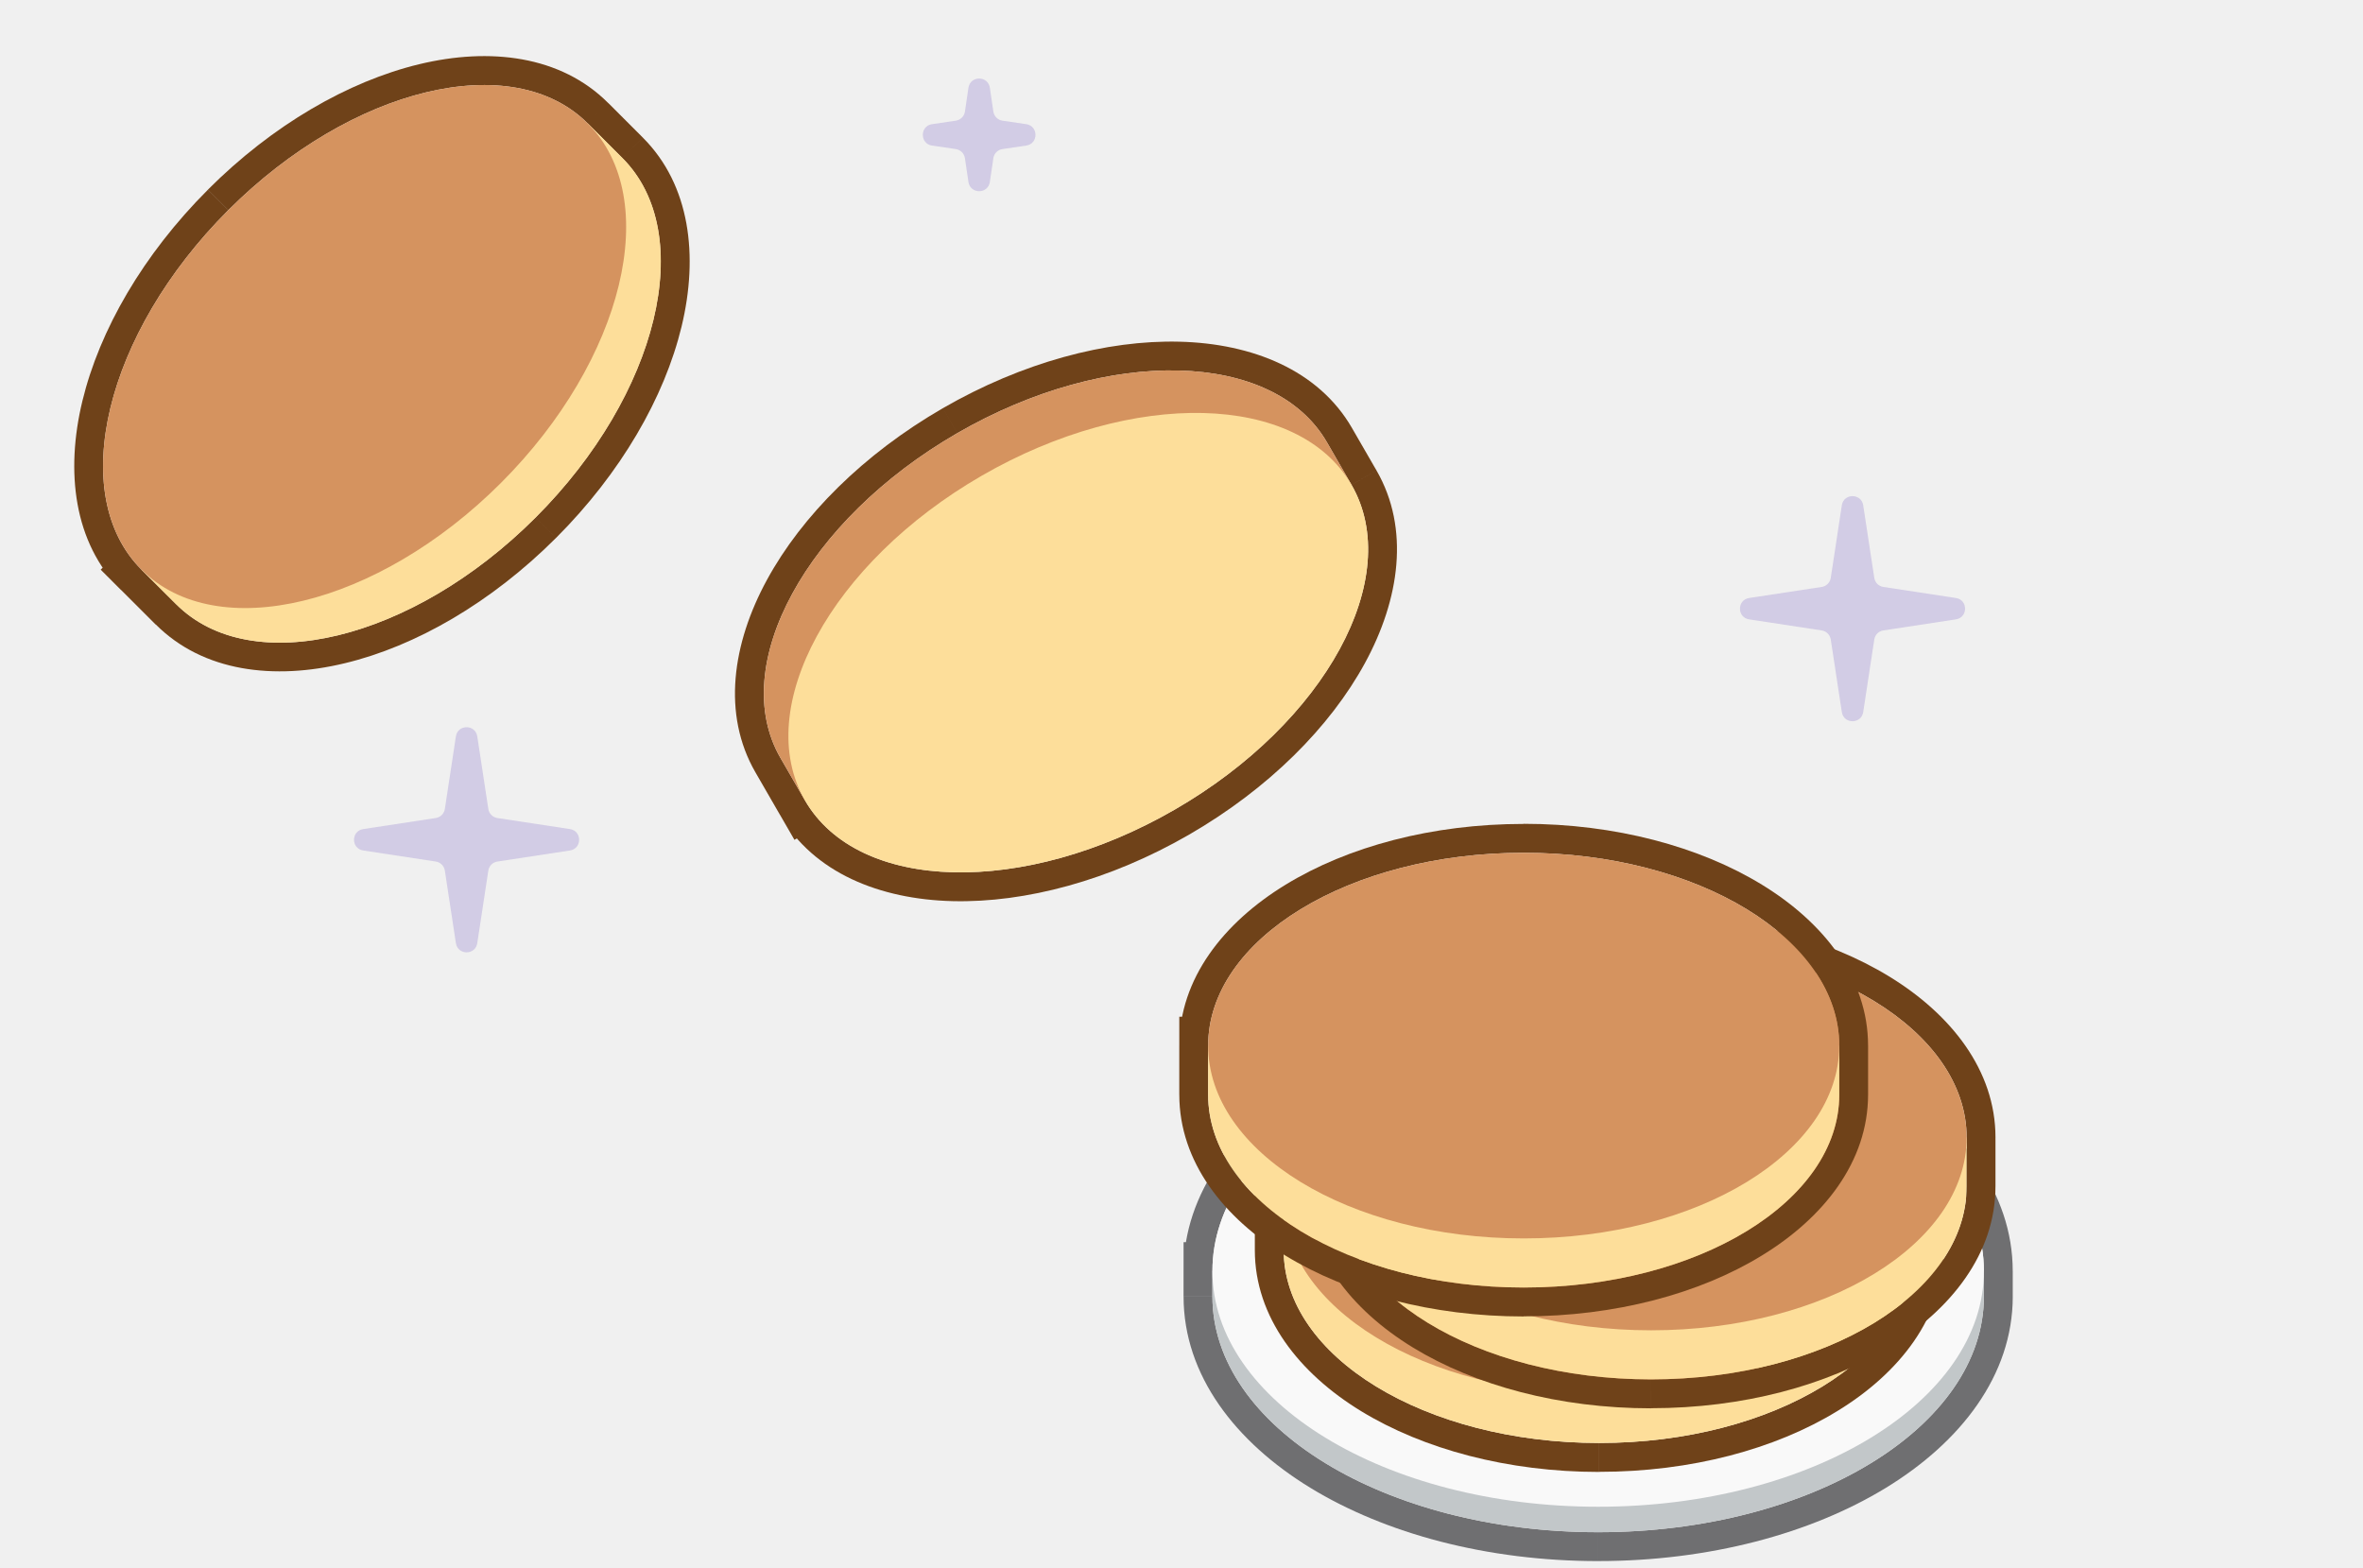
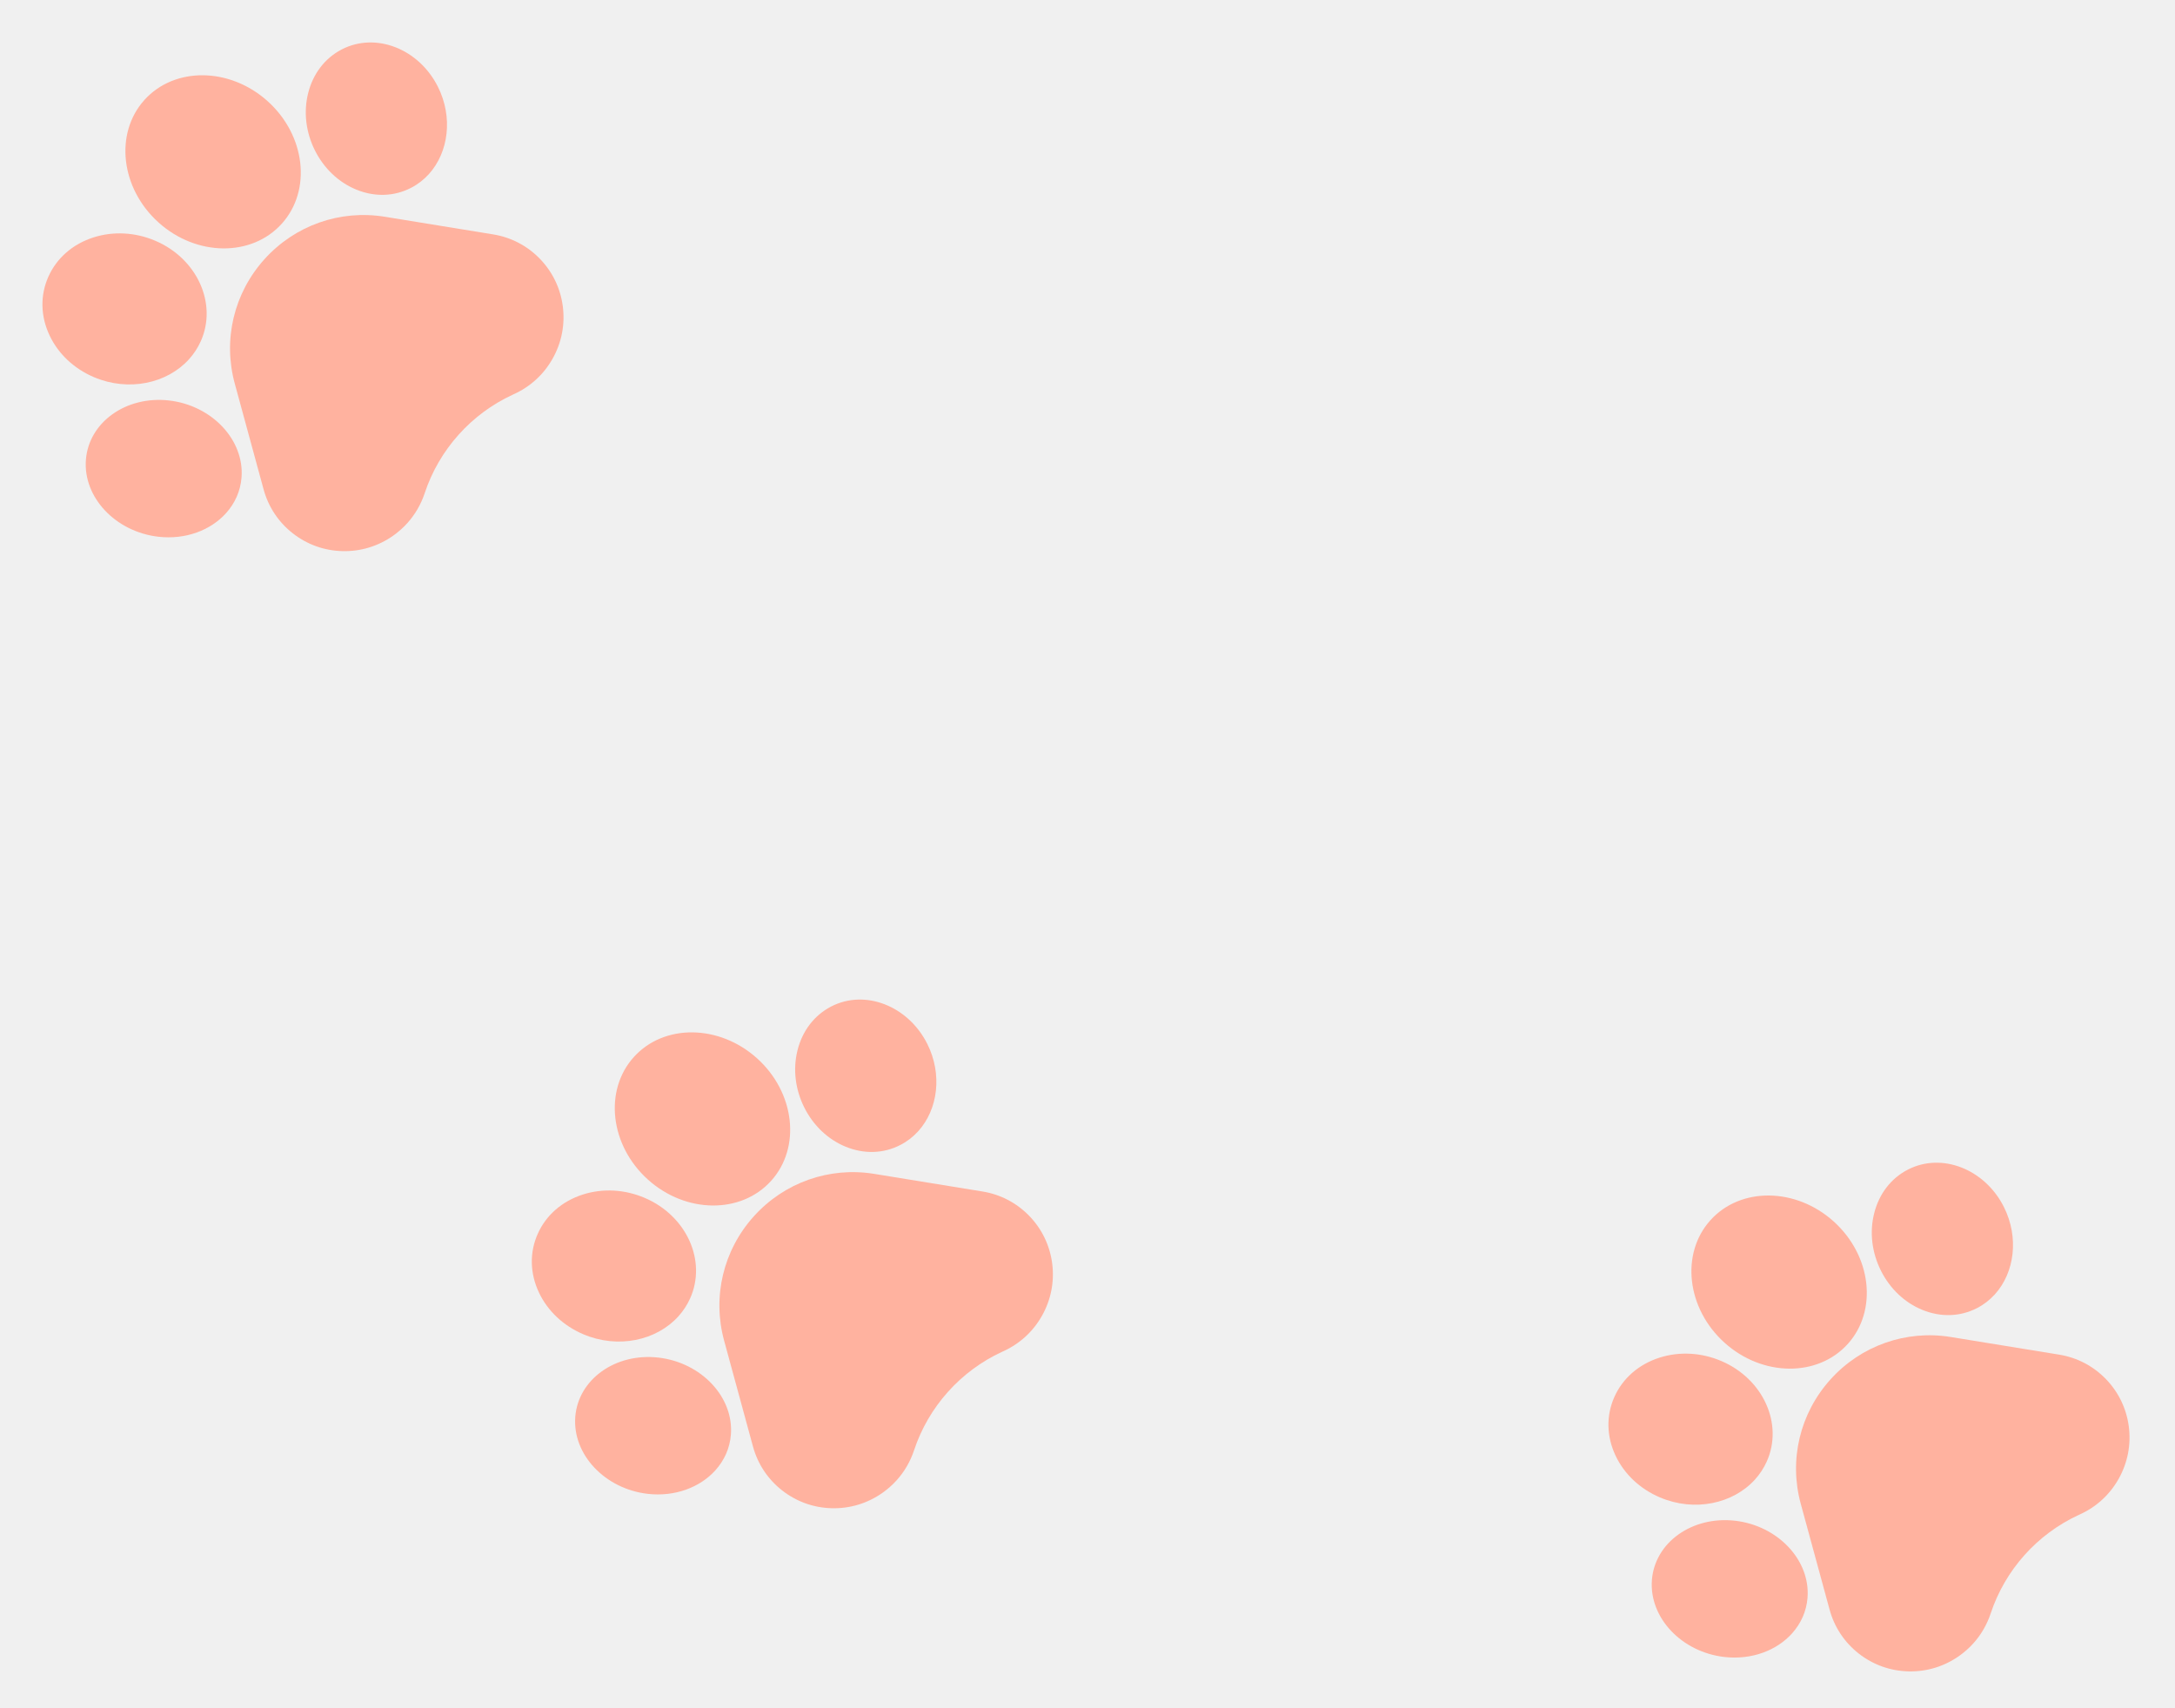
- <svg xmlns="http://www.w3.org/2000/svg" width="202" height="134" fill="none">
-   <style>.B{fill:#fff}.C{fill:#000}.D{fill-rule:evenodd}.E{fill:#612f01}.F{fill:#fedc90}.G{fill:#d1884f}</style>
-   <g opacity=".9" clip-path="url(#G)">
-     <g fill="#aea0d6">
-       <path opacity=".5" d="M40.8 62.955c-.16-1.047-1.67-1.047-1.828 0l-.945 6.202c-.06.4-.375.714-.775.775l-6.202.945c-1.047.16-1.047 1.67 0 1.83l6.202.945c.4.06.714.375.775.775l.945 6.202c.16 1.047 1.67 1.047 1.828 0l.945-6.202c.06-.4.375-.714.775-.775l6.202-.945c1.047-.16 1.047-1.67 0-1.83l-6.202-.945c-.4-.06-.714-.375-.775-.775l-.945-6.202zM159.277 43.2c-.16-1.047-1.67-1.047-1.83 0l-.945 6.202c-.06.4-.375.714-.775.775l-6.202.945c-1.047.16-1.047 1.67 0 1.828l6.202.945c.4.06.714.375.775.775l.945 6.202c.16 1.047 1.67 1.047 1.83 0l.945-6.202c.06-.4.375-.714.775-.775l6.2-.945c1.048-.16 1.048-1.67 0-1.828l-6.2-.945c-.4-.06-.714-.375-.775-.775l-.945-6.202zm-76.49-35.7c.16-1.047 1.67-1.047 1.83 0l.3 2.04c.06.4.375.714.775.775l2.04.3c1.047.16 1.047 1.67 0 1.83l-2.04.3c-.4.06-.714.375-.775.775l-.3 2.04c-.16 1.047-1.67 1.047-1.83 0l-.3-2.04c-.06-.4-.375-.714-.775-.775l-2.04-.3c-1.047-.16-1.047-1.67 0-1.83l2.04-.3c.4-.06.714-.375.775-.775l.3-2.04z" />
+ <svg xmlns="http://www.w3.org/2000/svg" width="200" height="157" viewBox="0 0 200 157">
+   <g fill="none" fill-rule="evenodd">
+     <g fill="#FFB29F" fill-rule="nonzero">
+       <g>
+         <path d="M187.838 127.25c-2.265-3.519-6.121-5.62-10.317-5.62s-8.053 2.101-10.317 5.62l-5.456 8.48c-.906 1.407-1.323 3.033-1.208 4.7.114 1.668.751 3.22 1.841 4.492 1.091 1.27 2.532 2.139 4.168 2.511 1.636.373 3.313.214 4.85-.46l.103-.045c3.866-1.659 8.284-1.644 12.14.046.995.435 2.05.656 3.113.656.578 0 1.16-.066 1.736-.196 1.636-.373 3.077-1.24 4.168-2.512 1.09-1.27 1.728-2.823 1.843-4.491.115-1.668-.302-3.293-1.208-4.7l-5.456-8.48z" transform="translate(-1087 -147) translate(1087.453 147.906) scale(-1 1) rotate(48 0 -264.089)" />
+         <path d="M180.751 119.628c1.635-.616 2.876-1.908 3.496-3.64.59-1.646.542-3.506-.136-5.235-.679-1.729-1.913-3.14-3.477-3.974-1.642-.876-3.446-1.018-5.078-.401-3.282 1.238-4.789 5.219-3.357 8.875 1.143 2.91 3.81 4.747 6.506 4.747.689 0 1.38-.12 2.046-.372z" transform="translate(-1087 -147) translate(1087.453 147.906) scale(-1 1) rotate(48 0 -287.148)" />
+         <path d="M163.142 125.473c4.135 0 7.5-3.812 7.5-8.499 0-4.687-3.365-8.5-7.5-8.5-4.136 0-7.5 3.813-7.5 8.5 0 4.687 3.364 8.5 7.5 8.5z" transform="translate(-1087 -147) translate(1087.453 147.906) scale(-1 1) rotate(48 0 -249.45)" />
+         <path d="M152.524 137.697c.637.205 1.287.302 1.934.302 3.02 0 5.963-2.125 7.086-5.393.647-1.88.604-3.869-.12-5.598-.757-1.811-2.161-3.126-3.953-3.702-1.792-.576-3.73-.335-5.458.676-1.65.967-2.915 2.535-3.561 4.416-1.364 3.967.463 8.139 4.072 9.3z" transform="translate(-1087 -147) translate(1087.453 147.906) scale(-1 1) rotate(48 0 -217.636)" />
+         <path d="M162.783 139.316l-.001-.001c-2.749-2.108-6.859-1.194-9.164 2.038-2.302 3.233-1.942 7.58.802 9.69 1.001.77 2.184 1.137 3.394 1.137 2.11 0 4.304-1.118 5.771-3.173 2.302-3.234 1.943-7.58-.802-9.69z" transform="translate(-1087 -147) translate(1087.453 147.906) scale(-1 1) rotate(48 0 -211.045)" />
+         <path d="M88.838 112.25c-2.265-3.519-6.121-5.62-10.317-5.62s-8.053 2.101-10.317 5.62l-5.456 8.48c-.906 1.407-1.323 3.033-1.208 4.7.114 1.668.751 3.22 1.841 4.492 1.091 1.27 2.532 2.139 4.168 2.511 1.636.373 3.313.214 4.85-.46l.103-.045c3.866-1.659 8.284-1.644 12.14.046.995.435 2.05.656 3.113.656.578 0 1.16-.066 1.736-.196 1.636-.373 3.077-1.24 4.168-2.512 1.09-1.27 1.728-2.823 1.843-4.491.115-1.668-.302-3.293-1.208-4.7l-5.456-8.48z" transform="translate(-1087 -147) translate(1087.453 147.906) scale(-1 1) rotate(48 0 -56.731)" />
+         <path d="M81.751 104.628c1.635-.616 2.876-1.908 3.496-3.64.59-1.646.542-3.506-.136-5.235-.679-1.729-1.913-3.14-3.477-3.974-1.642-.876-3.446-1.018-5.078-.401-3.282 1.238-4.789 5.219-3.357 8.875 1.143 2.91 3.81 4.747 6.506 4.747.689 0 1.38-.12 2.046-.372z" transform="translate(-1087 -147) translate(1087.453 147.906) scale(-1 1) rotate(48 0 -79.79)" />
+         <path d="M64.142 110.473c4.135 0 7.5-3.812 7.5-8.499 0-4.687-3.365-8.5-7.5-8.5-4.136 0-7.5 3.813-7.5 8.5 0 4.687 3.364 8.5 7.5 8.5z" transform="translate(-1087 -147) translate(1087.453 147.906) scale(-1 1) rotate(48 0 -42.092)" />
+         <path d="M53.524 122.697c.637.205 1.287.302 1.934.302 3.02 0 5.963-2.125 7.086-5.393.647-1.88.604-3.869-.12-5.598-.757-1.811-2.161-3.126-3.953-3.702-1.792-.576-3.73-.335-5.458.676-1.65.967-2.915 2.535-3.561 4.416-1.364 3.967.463 8.139 4.072 9.3z" transform="translate(-1087 -147) translate(1087.453 147.906) scale(-1 1) rotate(48 0 -10.279)" />
+         <path d="M63.783 124.316l-.001-.001c-2.749-2.108-6.859-1.194-9.164 2.038-2.302 3.233-1.942 7.58.802 9.69 1.001.77 2.184 1.137 3.394 1.137 2.11 0 4.304-1.118 5.771-3.173 2.302-3.234 1.943-7.58-.802-9.69z" transform="translate(-1087 -147) translate(1087.453 147.906) scale(-1 1) rotate(48 0 -3.687)" />
+         <path d="M43.838 24.25c-2.265-3.519-6.121-5.62-10.317-5.62s-8.053 2.101-10.317 5.62l-5.456 8.48c-.906 1.407-1.323 3.033-1.208 4.7.114 1.668.751 3.22 1.841 4.492 1.091 1.27 2.532 2.139 4.168 2.511 1.636.373 3.313.214 4.85-.46l.103-.045c3.866-1.659 8.284-1.644 12.14.046.995.435 2.05.656 3.113.656.578 0 1.16-.066 1.736-.196 1.636-.373 3.077-1.24 4.168-2.512 1.09-1.27 1.728-2.823 1.843-4.491.115-1.668-.302-3.293-1.208-4.7l-5.456-8.48z" transform="translate(-1087 -147) translate(1087.453 147.906) scale(-1 1) rotate(48 0 -43.66)" />
+         <path d="M36.751 16.628c1.635-.616 2.876-1.908 3.496-3.64.59-1.646.542-3.506-.136-5.235-.679-1.729-1.913-3.14-3.477-3.974-1.642-.876-3.446-1.018-5.078-.401-3.282 1.238-4.789 5.219-3.357 8.875 1.143 2.91 3.81 4.747 6.506 4.747.689 0 1.38-.12 2.046-.372z" transform="translate(-1087 -147) translate(1087.453 147.906) scale(-1 1) rotate(48 0 -66.719)" />
+         <path d="M19.142 22.473c4.135 0 7.5-3.812 7.5-8.499 0-4.687-3.365-8.5-7.5-8.5-4.136 0-7.5 3.813-7.5 8.5 0 4.687 3.364 8.5 7.5 8.5z" transform="translate(-1087 -147) translate(1087.453 147.906) scale(-1 1) rotate(48 0 -29.02)" />
+         <path d="M8.524 34.697c.637.205 1.287.302 1.934.302 3.02 0 5.963-2.125 7.086-5.393.647-1.88.604-3.869-.12-5.598-.757-1.811-2.161-3.126-3.953-3.702-1.792-.576-3.73-.335-5.458.676-1.65.967-2.915 2.535-3.561 4.416-1.364 3.967.463 8.139 4.072 9.3z" transform="translate(-1087 -147) translate(1087.453 147.906) scale(-1 1) rotate(48 0 2.793)" />
+         <path d="M18.783 36.316l-.001-.001c-2.749-2.108-6.859-1.194-9.164 2.038-2.302 3.233-1.942 7.58.802 9.69 1.001.77 2.184 1.137 3.394 1.137 2.11 0 4.304-1.118 5.771-3.173 2.302-3.234 1.943-7.58-.802-9.69z" transform="translate(-1087 -147) translate(1087.453 147.906) scale(-1 1) rotate(48 0 9.384)" />
+       </g>
    </g>
-     <mask id="A" maskUnits="userSpaceOnUse" x="100.643" y="85.509" width="72" height="48" class="C">
-       <path d="M100.643 85.51h72v48h-72z" class="B" />
-       <path d="M169.593 108.695v2.143c0 11.13-14.764 20.15-32.975 20.15s-32.975-9.022-32.975-20.15v-2.177c0-11.13 14.763-20.152 32.975-20.152s32.975 9.022 32.975 20.152v.034z" class="D" />
-     </mask>
-     <path d="M169.593 108.695l-2.466-.007v.007h2.466zm-65.95-.034v-2.466h-2.466v2.466h2.466zm0 0v2.467h2.466v-2.467h-2.466zm63.484.034v2.143h4.932v-2.143h-4.932zm0 2.143c0 4.38-2.916 8.745-8.478 12.144-5.52 3.374-13.304 5.54-22.03 5.54v4.932c9.484 0 18.188-2.344 24.603-6.264 6.372-3.894 10.838-9.604 10.838-16.353h-4.932zm-30.51 17.685c-8.728 0-16.51-2.167-22.03-5.54-5.563-3.4-8.478-7.764-8.478-12.144h-4.932c0 6.75 4.466 12.46 10.838 16.353 6.414 3.92 15.12 6.264 24.603 6.264v-4.932zm-30.51-17.685v-2.177h-4.932v2.177h4.932zm-2.466.3h0v-4.933 4.933zm2.466-2.467h-4.932 4.932zm0 0c0-4.38 2.916-8.746 8.478-12.145 5.52-3.374 13.303-5.54 22.03-5.54v-4.932c-9.484 0-18.19 2.344-24.603 6.264-6.372 3.894-10.838 9.605-10.838 16.354h4.932zm30.51-17.686c8.727 0 16.5 2.167 22.03 5.54 5.562 3.4 8.478 7.764 8.478 12.145h4.932c0-6.75-4.466-12.46-10.838-16.354-6.415-3.92-15.12-6.264-24.603-6.264v4.932zm30.51 17.686v.027l4.932.013v-.04h-4.932z" fill="#606063" mask="url(#A)" />
-     <path d="M169.593 110.838c0 11.13-14.764 20.15-32.975 20.15s-32.975-9.022-32.975-20.15v-2.177h65.95v2.177z" fill="#bdc2c4" />
-     <path d="M169.593 108.66c0 11.13-14.764 20.15-32.975 20.15s-32.975-9.022-32.975-20.15 14.763-20.152 32.975-20.152 32.975 9.022 32.975 20.152z" fill="#faf9fa" />
-     <mask id="B" maskUnits="userSpaceOnUse" x="106.737" y="83.193" width="60" height="43" class="C">
-       <path d="M106.737 83.193h60v43h-60z" class="B" />
-       <path d="M163.686 102.777v-.1c0-9.104-12.077-16.484-26.974-16.484s-26.975 7.38-26.975 16.484v4.197c0 9.104 12.077 16.485 26.974 16.485s26.975-7.38 26.975-16.485v-4.097z" class="D" />
-     </mask>
-     <path d="M163.686 102.777l-2.466-.024v.024h2.466zm-53.95-.1v2.466h2.466v-2.466h-2.466zm0 0v-2.466h-2.467v2.466h2.467zm51.483-.001v.076l4.932.048.001-.124h-4.933zM136.712 88.66c7.07 0 13.353 1.756 17.788 4.466 4.476 2.736 6.72 6.184 6.72 9.552h4.933c0-5.736-3.795-10.53-9.08-13.76-5.33-3.256-12.533-5.2-20.36-5.2v4.933zm-24.51 14.018c0-3.368 2.244-6.816 6.72-9.552 4.434-2.7 10.717-4.466 17.788-4.466v-4.933c-7.827 0-15.032 1.934-20.36 5.2-5.286 3.23-9.08 8.024-9.08 13.76h4.932zm0 .001l-4.932-.001 4.932.001zm-2.466 2.466h0v-4.932 4.932zm2.466 1.73v-4.196h-4.933v4.196h4.933zm24.508 14.018c-7.07 0-13.353-1.756-17.788-4.466-4.477-2.736-6.72-6.184-6.72-9.552h-4.933c0 5.736 3.795 10.53 9.08 13.76 5.33 3.256 12.533 5.2 20.36 5.2v-4.933zm24.51-14.018c0 3.368-2.244 6.816-6.72 9.552-4.434 2.7-10.717 4.466-17.788 4.466v4.933c7.827 0 15.032-1.934 20.36-5.2 5.286-3.23 9.08-8.025 9.08-13.76h-4.932zm0-4.097v4.097h4.932v-4.097h-4.932z" mask="url(#B)" class="E" />
-     <path d="M163.686 106.874c0 9.104-12.077 16.485-26.975 16.485s-26.975-7.38-26.975-16.485v-4.196h53.95v4.196z" class="F" />
-     <path d="M163.686 102.677c0 9.104-12.077 16.485-26.975 16.485s-26.975-7.38-26.975-16.485 12.077-16.484 26.975-16.484 26.975 7.38 26.975 16.484z" class="G" />
-     <mask id="C" maskUnits="userSpaceOnUse" x="111.166" y="77.758" width="60" height="43" class="C">
-       <path d="M111.166 77.758h60v43h-60z" class="B" />
-       <path d="M168.115 97.4l.002-.16c0-9.104-12.077-16.484-26.975-16.484s-26.974 7.38-26.975 16.483h-.001v4.196c0 9.104 12.077 16.485 26.975 16.485s26.974-7.38 26.974-16.485V97.4z" class="D" />
-     </mask>
-     <path d="M168.115 97.4l-2.465-.038v.02.02h2.466zm-53.948-.16v2.466h2.466V97.24h-2.466zm-.001 0v-2.466H111.7v2.466h2.466zm51.484.001v.12l4.93.076.002-.197h-4.933zm-24.508-14.018c7.07 0 13.354 1.756 17.788 4.466 4.477 2.736 6.72 6.184 6.72 9.552h4.933c0-5.736-3.795-10.53-9.08-13.76-5.33-3.256-12.533-5.2-20.36-5.2v4.932zm-24.51 14.017c.001-3.368 2.245-6.816 6.722-9.55 4.434-2.7 10.717-4.466 17.787-4.466V78.29c-7.827 0-15.03 1.934-20.36 5.2-5.287 3.23-9.08 8.024-9.082 13.76h4.932zm-2.467 2.466h.001l-.001-4.933v4.933zm2.466 1.73V97.24H111.7v4.196h4.932zm24.51 14.018c-7.07 0-13.354-1.756-17.788-4.466-4.477-2.736-6.72-6.184-6.72-9.552H111.7c0 5.736 3.795 10.53 9.08 13.76 5.328 3.256 12.533 5.2 20.36 5.2v-4.933zm24.508-14.018c0 3.368-2.244 6.816-6.72 9.552-4.435 2.7-10.718 4.466-17.788 4.466v4.933c7.827 0 15.03-1.934 20.36-5.2 5.286-3.23 9.08-8.025 9.08-13.76h-4.933zm0-4.036v4.036h4.933V97.4h-4.933z" mask="url(#C)" class="E" />
-     <path d="M168.115 101.438c0 9.104-12.077 16.484-26.974 16.484s-26.975-7.38-26.975-16.484v-4.196h53.95v4.197z" class="F" />
-     <path d="M168.116 97.242c0 9.105-12.077 16.485-26.975 16.485s-26.975-7.38-26.975-16.485 12.077-16.485 26.975-16.485 26.975 7.38 26.975 16.485z" class="G" />
-     <mask id="D" maskUnits="userSpaceOnUse" x="100.278" y="69.903" width="60" height="43" class="C">
-       <path d="M100.278 69.903h60v43h-60z" class="B" />
-       <path d="M157.228 89.485v-.097c0-9.104-12.077-16.485-26.975-16.485s-26.974 7.38-26.974 16.485h-.001v4.196c0 9.104 12.077 16.485 26.975 16.485s26.975-7.38 26.975-16.485v-4.1z" class="D" />
-     </mask>
-     <path d="M157.228 89.485l-2.466-.023-.001.012v.012h2.467zm-53.95-.097v2.466h2.466v-2.466h-2.466zm-.001 0v-2.466h-2.466v2.466h2.466zm51.484-.001v.074l4.932.047v-.12h-4.932zm-24.51-14.018c7.07 0 13.354 1.757 17.788 4.466 4.477 2.736 6.72 6.184 6.72 9.552h4.932c0-5.736-3.794-10.53-9.08-13.76-5.328-3.256-12.533-5.2-20.36-5.2v4.932zm-24.508 14.018c0-3.368 2.244-6.816 6.72-9.552 4.435-2.7 10.718-4.466 17.788-4.466v-4.932c-7.827 0-15.03 1.934-20.36 5.2-5.286 3.23-9.08 8.024-9.08 13.76h4.933zm0 0h-4.933 4.933zm-2.467 2.466h.001l-.001-4.933v4.933zm2.466 1.73v-4.196h-4.932v4.196h4.932zm24.51 14.02c-7.07 0-13.354-1.757-17.788-4.467-4.477-2.736-6.72-6.184-6.72-9.552h-4.932c0 5.736 3.795 10.53 9.08 13.76 5.328 3.256 12.533 5.2 20.36 5.2v-4.932zm24.508-14.02c0 3.368-2.243 6.816-6.72 9.552-4.435 2.7-10.717 4.467-17.788 4.467v4.932c7.827 0 15.03-1.934 20.36-5.2 5.286-3.23 9.08-8.024 9.08-13.76h-4.933zm0-4.1v4.1h4.933v-4.1h-4.933z" mask="url(#D)" class="E" />
-     <path d="M157.228 93.585c0 9.104-12.077 16.484-26.975 16.484s-26.975-7.38-26.975-16.484v-4.196h53.95v4.196z" class="F" />
-     <path d="M157.228 89.388c0 9.104-12.077 16.484-26.975 16.484s-26.975-7.38-26.975-16.484 12.077-16.485 26.975-16.485 26.975 7.38 26.975 16.485z" class="G" />
-     <mask id="E" maskUnits="userSpaceOnUse" x="54.459" y="19.562" width="73.462" height="67.239" class="C">
-       <path d="M54.46 19.562h73.462V86.8H54.46z" class="B" />
-       <path d="M115.49 41.374l.045.078c4.552 7.884-2.216 20.314-15.118 27.763s-27.05 7.096-31.603-.788h0l-2.098-3.634C62.165 56.91 68.934 44.48 81.835 37.03s27.05-7.096 31.603.79l2.053 3.555z" class="D" />
-     </mask>
-     <path d="M115.49 41.374l-2.125 1.252-.006-.01-.005-.01 2.136-1.233zM68.815 68.427l-1.233-2.136 2.136-1.233 1.233 2.136-2.136 1.233zm0 0l1.233 2.136-2.136 1.233-1.233-2.136 2.136-1.233zm-2.098-3.634l-2.136 1.233 2.136-1.233zm46.72-26.975l2.136-1.233-2.136 1.233zm-.037 4.866l-.035-.06 4.25-2.504.056.097-4.27 2.466zM99.185 67.08c6.123-3.535 10.686-8.198 13.17-12.762 2.51-4.608 2.728-8.716 1.045-11.632l4.27-2.466c2.868 4.968 1.98 11.017-.984 16.458-2.986 5.484-8.26 10.76-15.037 14.675l-2.466-4.272zm-28.234.114c1.684 2.916 5.35 4.78 10.596 4.912 5.195.13 11.514-1.49 17.638-5.026l2.466 4.272c-6.778 3.913-13.984 5.84-20.227 5.685-6.193-.154-11.876-2.408-14.745-7.376l4.272-2.467zm-3.37-.902h0l2.466 4.272-2.466-4.272zm1.27-2.73l2.098 3.634-4.272 2.466-2.098-3.634 4.272-2.466zm14.216-24.394c-6.123 3.535-10.686 8.198-13.172 12.762-2.51 4.608-2.728 8.716-1.044 11.633l-4.272 2.466c-2.868-4.968-1.98-11.017.984-16.458 2.987-5.484 8.26-10.76 15.037-14.675l2.466 4.272zm28.235-.114c-1.684-2.917-5.352-4.78-10.597-4.912-5.195-.13-11.514 1.49-17.638 5.026l-2.466-4.272c6.778-3.914 13.984-5.84 20.228-5.685 6.193.155 11.876 2.41 14.744 7.377l-4.27 2.466zm2.052 3.555l-2.052-3.555 4.27-2.466 2.053 3.555-4.272 2.466z" mask="url(#E)" class="E" />
-     <path d="M113.438 37.818c-4.552-7.884-18.702-8.237-31.603-.79s-19.67 19.88-15.12 27.763l2.098 3.634 46.722-26.975-2.098-3.634z" class="G" />
-     <path d="M115.536 41.452c-4.552-7.884-18.7-8.237-31.603-.79s-19.67 19.88-15.12 27.763 18.7 8.238 31.604.79 19.67-19.88 15.118-27.763z" class="F" />
-     <mask id="F" maskUnits="userSpaceOnUse" x="-3.84" y="-5.357" width="72.832" height="72.832" class="C">
-       <path d="M-3.84-5.357h72.832v72.832H-3.84z" class="B" />
-       <path d="M12.095 48.7c-6.438-6.438-3.117-20.196 7.418-30.73s24.293-13.855 30.73-7.418l.035.035L53.2 13.51c6.438 6.438 3.117 20.196-7.418 30.73S21.5 58.095 15.062 51.657L12.095 48.7z" class="D" />
-     </mask>
-     <path d="M12.095 48.7l1.744-1.744 1.744 1.744-1.744 1.744-1.744-1.744zm38.183-38.113l-1.744 1.744-.008-.008 1.752-1.735zM12.095 48.7l-1.744 1.744L8.607 48.7l1.744-1.744 1.744 1.744zm1.744-1.744h0 0 0 0l-3.488 3.488 3.488-3.488zm7.418-27.243c-5 5-8.2 10.684-9.42 15.736-1.23 5.1-.38 9.125 2.002 11.506l-3.488 3.488c-4.056-4.056-4.763-10.13-3.31-16.152 1.465-6.07 5.192-12.532 10.727-18.067l3.488 3.488zM48.5 12.286c-2.38-2.38-6.406-3.233-11.506-2.002-5.052 1.22-10.736 4.42-15.736 9.42l-3.488-3.488C23.303 10.68 29.765 6.954 35.835 5.49c6.022-1.454 12.095-.747 16.15 3.31L48.5 12.286zm.026.026l-.026-.026 3.488-3.488.043.043-3.504 3.47zm2.94 2.94l-2.932-2.933 3.488-3.488 2.932 2.932-3.488 3.488zm-7.418 27.243c5-5 8.2-10.684 9.42-15.736 1.23-5.1.38-9.125-2.002-11.506l3.488-3.488c4.056 4.056 4.763 10.13 3.31 16.15-1.465 6.07-5.192 12.532-10.727 18.067l-3.488-3.488zm-27.243 7.418c2.38 2.38 6.406 3.233 11.506 2.002 5.052-1.22 10.736-4.42 15.736-9.42l3.488 3.488C42 51.518 35.54 55.245 29.47 56.7c-6.022 1.454-12.095.747-16.15-3.31l3.488-3.488zm-2.967-2.967l2.967 2.967-3.488 3.488-2.967-2.967 3.488-3.488zm0 3.488h0l-3.488-3.488 3.488 3.488z" mask="url(#F)" class="E" />
-     <path d="M15.06 51.657c6.438 6.438 20.196 3.117 30.73-7.418s13.855-24.293 7.418-30.73l-2.967-2.967L12.094 48.7l2.967 2.967z" class="F" />
-     <path d="M12.095 48.7c6.438 6.438 20.196 3.117 30.73-7.418s13.855-24.293 7.418-30.73-20.196-3.117-30.73 7.418S5.657 42.252 12.095 48.7z" class="G" />
  </g>
-   <defs>
-     <clipPath id="G">
-       <path d="M0 0h202v133.654H0z" class="B" />
-     </clipPath>
-   </defs>
</svg>
